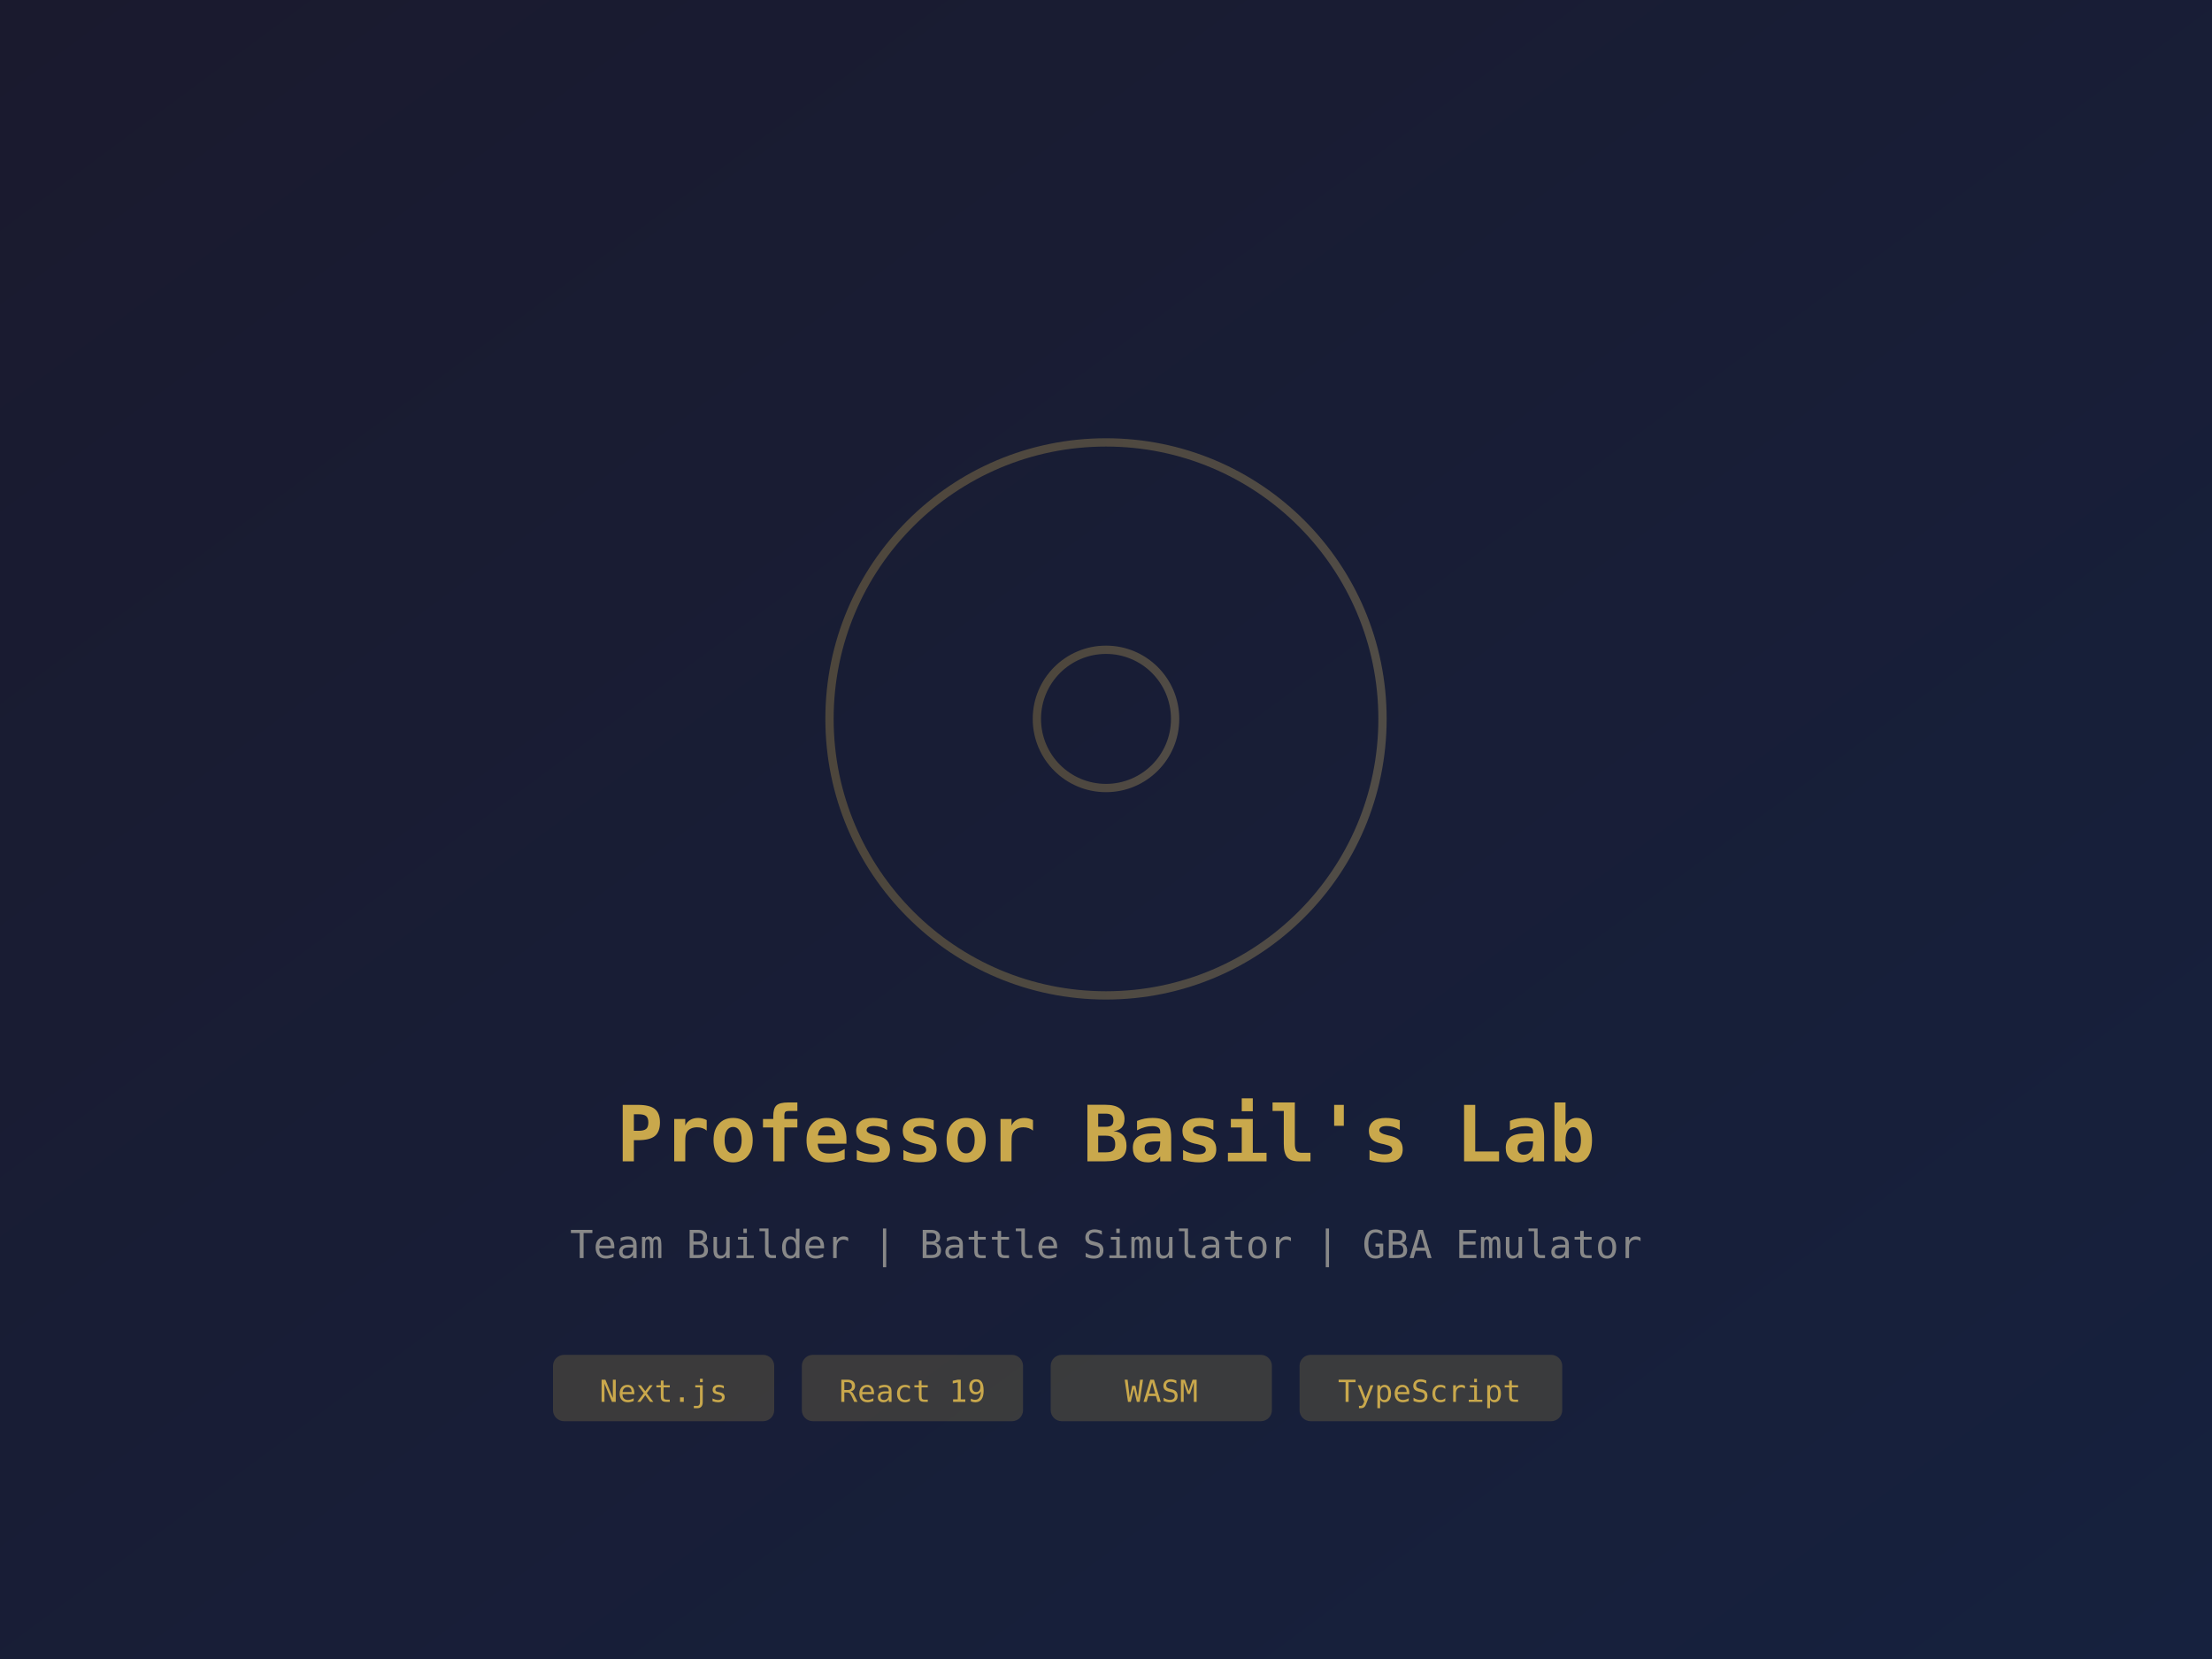
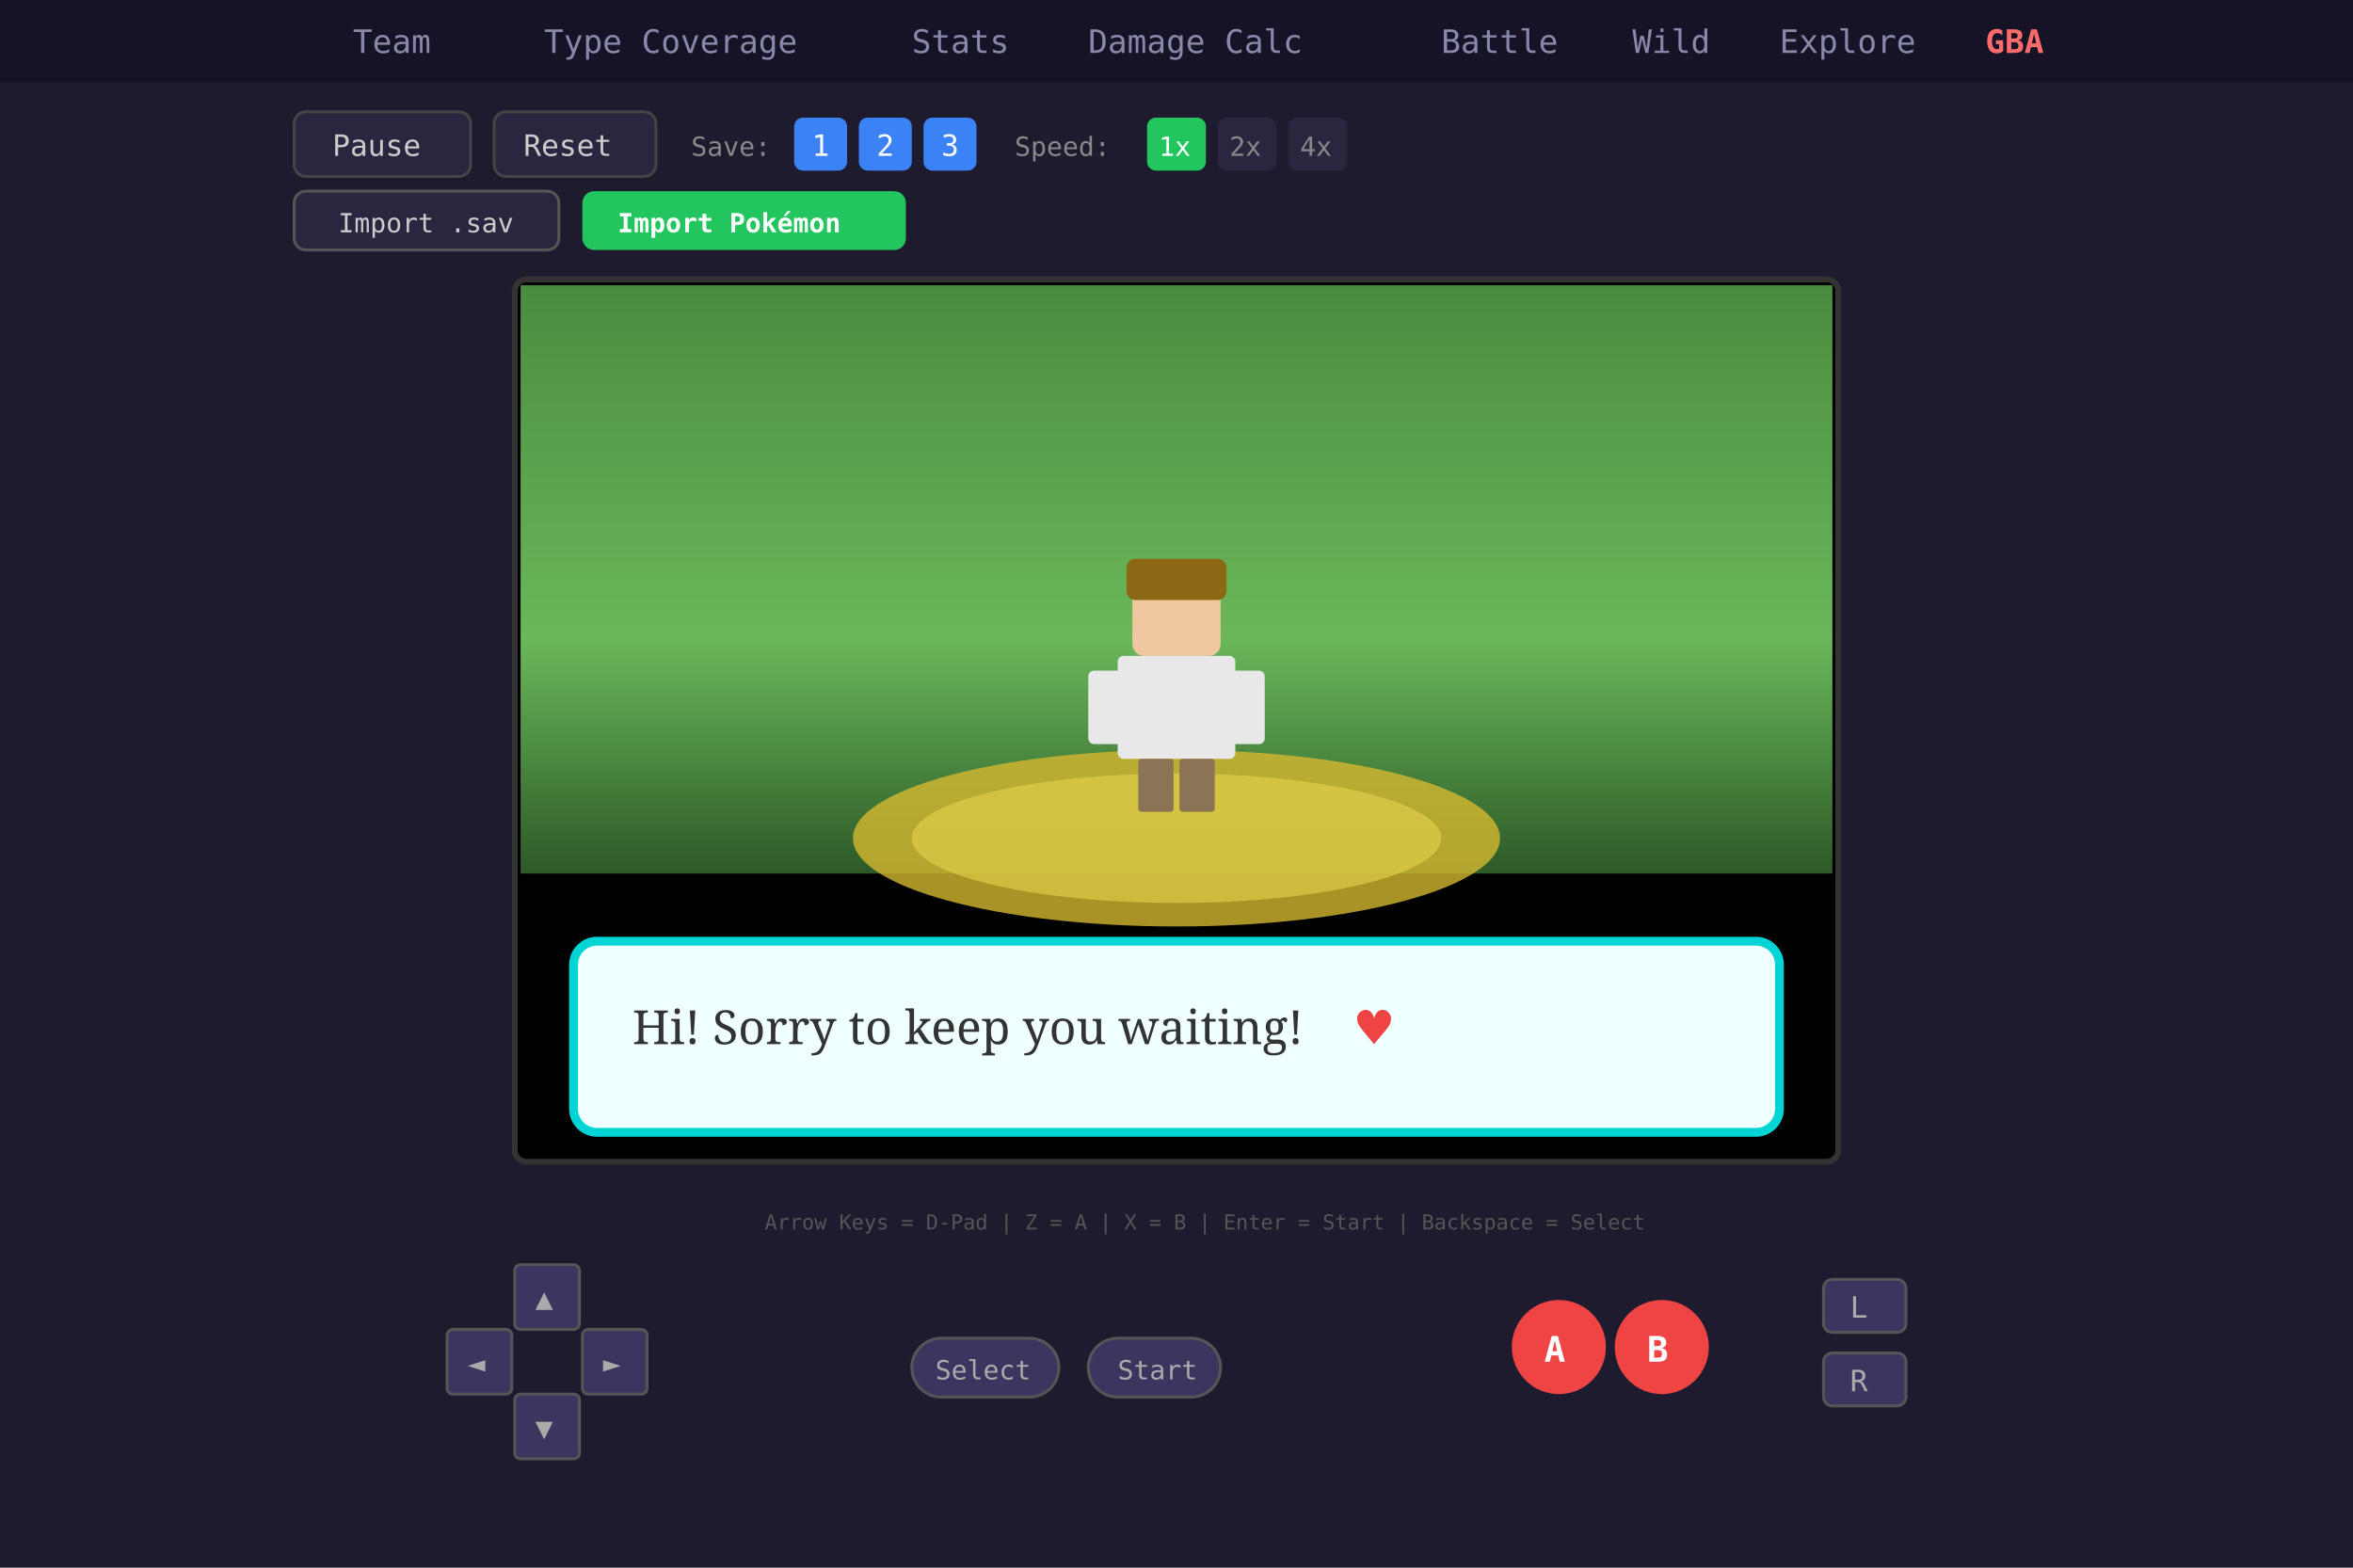
- <svg xmlns="http://www.w3.org/2000/svg" viewBox="0 0 800 600">
+ <svg xmlns="http://www.w3.org/2000/svg" viewBox="0 0 800 533">
  <defs>
-     <linearGradient id="bg" x1="0%" y1="0%" x2="100%" y2="100%">
-       <stop offset="0%" style="stop-color:#1a1a2e" />
-       <stop offset="100%" style="stop-color:#16213e" />
-     </linearGradient>
-     <linearGradient id="gold" x1="0%" y1="0%" x2="100%" y2="0%">
-       <stop offset="0%" style="stop-color:#C9A84C" />
-       <stop offset="100%" style="stop-color:#D4B86A" />
+     <linearGradient id="sky" x1="0%" y1="0%" x2="0%" y2="100%">
+       <stop offset="0%" style="stop-color:#4a8c3f" />
+       <stop offset="60%" style="stop-color:#6ab85a" />
+       <stop offset="100%" style="stop-color:#2d5a27" />
    </linearGradient>
  </defs>
-   <rect width="800" height="600" fill="url(#bg)" />
-   <circle cx="400" cy="260" r="100" fill="none" stroke="url(#gold)" stroke-width="3" opacity="0.3" />
-   <line x1="300" y1="260" x2="500" y2="260" stroke="url(#gold)" stroke-width="3" opacity="0.3" />
-   <circle cx="400" cy="260" r="25" fill="none" stroke="url(#gold)" stroke-width="3" opacity="0.3" />
-   <text x="400" y="420" text-anchor="middle" fill="#C9A84C" font-family="monospace" font-size="28" font-weight="bold">Professor Basil's Lab</text>
-   <text x="400" y="455" text-anchor="middle" fill="#888" font-family="monospace" font-size="14">Team Builder | Battle Simulator | GBA Emulator</text>
-   <rect x="200" y="490" width="80" height="24" rx="4" fill="#C9A84C" opacity="0.2" />
-   <text x="240" y="507" text-anchor="middle" fill="#C9A84C" font-family="monospace" font-size="11">Next.js</text>
-   <rect x="290" y="490" width="80" height="24" rx="4" fill="#C9A84C" opacity="0.2" />
-   <text x="330" y="507" text-anchor="middle" fill="#C9A84C" font-family="monospace" font-size="11">React 19</text>
-   <rect x="380" y="490" width="80" height="24" rx="4" fill="#C9A84C" opacity="0.2" />
-   <text x="420" y="507" text-anchor="middle" fill="#C9A84C" font-family="monospace" font-size="11">WASM</text>
-   <rect x="470" y="490" width="95" height="24" rx="4" fill="#C9A84C" opacity="0.2" />
-   <text x="517" y="507" text-anchor="middle" fill="#C9A84C" font-family="monospace" font-size="11">TypeScript</text>
+   <rect width="800" height="533" fill="#1e1b2e" />
+   <rect x="0" y="0" width="800" height="28" fill="#161326" />
+   <text x="120" y="18" fill="#8888aa" font-family="monospace" font-size="11">Team</text>
+   <text x="185" y="18" fill="#8888aa" font-family="monospace" font-size="11">Type Coverage</text>
+   <text x="310" y="18" fill="#8888aa" font-family="monospace" font-size="11">Stats</text>
+   <text x="370" y="18" fill="#8888aa" font-family="monospace" font-size="11">Damage Calc</text>
+   <text x="490" y="18" fill="#8888aa" font-family="monospace" font-size="11">Battle</text>
+   <text x="555" y="18" fill="#8888aa" font-family="monospace" font-size="11">Wild</text>
+   <text x="605" y="18" fill="#8888aa" font-family="monospace" font-size="11">Explore</text>
+   <rect x="670" y="5" width="40" height="18" rx="3" fill="none" />
+   <text x="675" y="18" fill="#ff6b6b" font-family="monospace" font-size="11" font-weight="bold">GBA</text>
+   <rect x="100" y="38" width="60" height="22" rx="4" fill="#2a2640" stroke="#444" stroke-width="1" />
+   <text x="113" y="53" fill="#ccc" font-family="monospace" font-size="10">Pause</text>
+   <rect x="168" y="38" width="55" height="22" rx="4" fill="#2a2640" stroke="#444" stroke-width="1" />
+   <text x="178" y="53" fill="#ccc" font-family="monospace" font-size="10">Reset</text>
+   <text x="235" y="53" fill="#888" font-family="monospace" font-size="9">Save:</text>
+   <rect x="270" y="40" width="18" height="18" rx="3" fill="#3b82f6" />
+   <text x="276" y="53" fill="#fff" font-family="monospace" font-size="10">1</text>
+   <rect x="292" y="40" width="18" height="18" rx="3" fill="#3b82f6" />
+   <text x="298" y="53" fill="#fff" font-family="monospace" font-size="10">2</text>
+   <rect x="314" y="40" width="18" height="18" rx="3" fill="#3b82f6" />
+   <text x="320" y="53" fill="#fff" font-family="monospace" font-size="10">3</text>
+   <text x="345" y="53" fill="#888" font-family="monospace" font-size="9">Speed:</text>
+   <rect x="390" y="40" width="20" height="18" rx="3" fill="#22c55e" />
+   <text x="394" y="53" fill="#fff" font-family="monospace" font-size="9">1x</text>
+   <rect x="414" y="40" width="20" height="18" rx="3" fill="#2a2640" />
+   <text x="418" y="53" fill="#888" font-family="monospace" font-size="9">2x</text>
+   <rect x="438" y="40" width="20" height="18" rx="3" fill="#2a2640" />
+   <text x="442" y="53" fill="#888" font-family="monospace" font-size="9">4x</text>
+   <rect x="100" y="65" width="90" height="20" rx="4" fill="#2a2640" stroke="#555" stroke-width="1" />
+   <text x="115" y="79" fill="#ccc" font-family="monospace" font-size="9">Import .sav</text>
+   <rect x="198" y="65" width="110" height="20" rx="4" fill="#22c55e" />
+   <text x="210" y="79" fill="#fff" font-family="monospace" font-size="9" font-weight="bold">Import Pokémon</text>
+   <rect x="175" y="95" width="450" height="300" rx="4" fill="#000" stroke="#333" stroke-width="2" />
+   <rect x="177" y="97" width="446" height="200" fill="url(#sky)" />
+   <ellipse cx="400" cy="285" rx="110" ry="30" fill="#d4b830" opacity="0.8" />
+   <ellipse cx="400" cy="285" rx="90" ry="22" fill="#e8d44d" opacity="0.6" />
+   <rect x="385" y="195" width="30" height="28" rx="4" fill="#f0c8a0" />
+   <rect x="383" y="190" width="34" height="14" rx="3" fill="#8b6914" />
+   <rect x="380" y="223" width="40" height="35" rx="2" fill="#e8e8e8" />
+   <rect x="370" y="228" width="12" height="25" rx="2" fill="#e8e8e8" />
+   <rect x="418" y="228" width="12" height="25" rx="2" fill="#e8e8e8" />
+   <rect x="387" y="258" width="12" height="18" rx="1" fill="#8b7355" />
+   <rect x="401" y="258" width="12" height="18" rx="1" fill="#8b7355" />
+   <rect x="195" y="320" width="410" height="65" rx="8" fill="#f0ffff" stroke="#00d4d4" stroke-width="3" />
+   <text x="215" y="355" fill="#333" font-family="serif" font-size="16">Hi! Sorry to keep you waiting!</text>
+   <text x="460" y="355" fill="#e44" font-family="serif" font-size="16">♥</text>
+   <rect x="175" y="430" width="22" height="22" rx="2" fill="#3a3660" stroke="#555" stroke-width="1" />
+   <text x="182" y="445" fill="#aaa" font-family="monospace" font-size="10">▲</text>
+   <rect x="152" y="452" width="22" height="22" rx="2" fill="#3a3660" stroke="#555" stroke-width="1" />
+   <text x="159" y="467" fill="#aaa" font-family="monospace" font-size="10">◄</text>
+   <rect x="198" y="452" width="22" height="22" rx="2" fill="#3a3660" stroke="#555" stroke-width="1" />
+   <text x="205" y="467" fill="#aaa" font-family="monospace" font-size="10">►</text>
+   <rect x="175" y="474" width="22" height="22" rx="2" fill="#3a3660" stroke="#555" stroke-width="1" />
+   <text x="182" y="489" fill="#aaa" font-family="monospace" font-size="10">▼</text>
+   <rect x="310" y="455" width="50" height="20" rx="10" fill="#3a3660" stroke="#555" stroke-width="1" />
+   <text x="318" y="469" fill="#aaa" font-family="monospace" font-size="9">Select</text>
+   <rect x="370" y="455" width="45" height="20" rx="10" fill="#3a3660" stroke="#555" stroke-width="1" />
+   <text x="380" y="469" fill="#aaa" font-family="monospace" font-size="9">Start</text>
+   <circle cx="530" cy="458" r="16" fill="#e44" />
+   <text x="525" y="463" fill="#fff" font-family="monospace" font-size="12" font-weight="bold">A</text>
+   <circle cx="565" cy="458" r="16" fill="#e44" />
+   <text x="560" y="463" fill="#fff" font-family="monospace" font-size="12" font-weight="bold">B</text>
+   <rect x="620" y="435" width="28" height="18" rx="3" fill="#3a3660" stroke="#555" stroke-width="1" />
+   <text x="629" y="448" fill="#aaa" font-family="monospace" font-size="10">L</text>
+   <rect x="620" y="460" width="28" height="18" rx="3" fill="#3a3660" stroke="#555" stroke-width="1" />
+   <text x="629" y="473" fill="#aaa" font-family="monospace" font-size="10">R</text>
+   <text x="260" y="418" fill="#555" font-family="monospace" font-size="7">Arrow Keys = D-Pad | Z = A | X = B | Enter = Start | Backspace = Select</text>
</svg>
